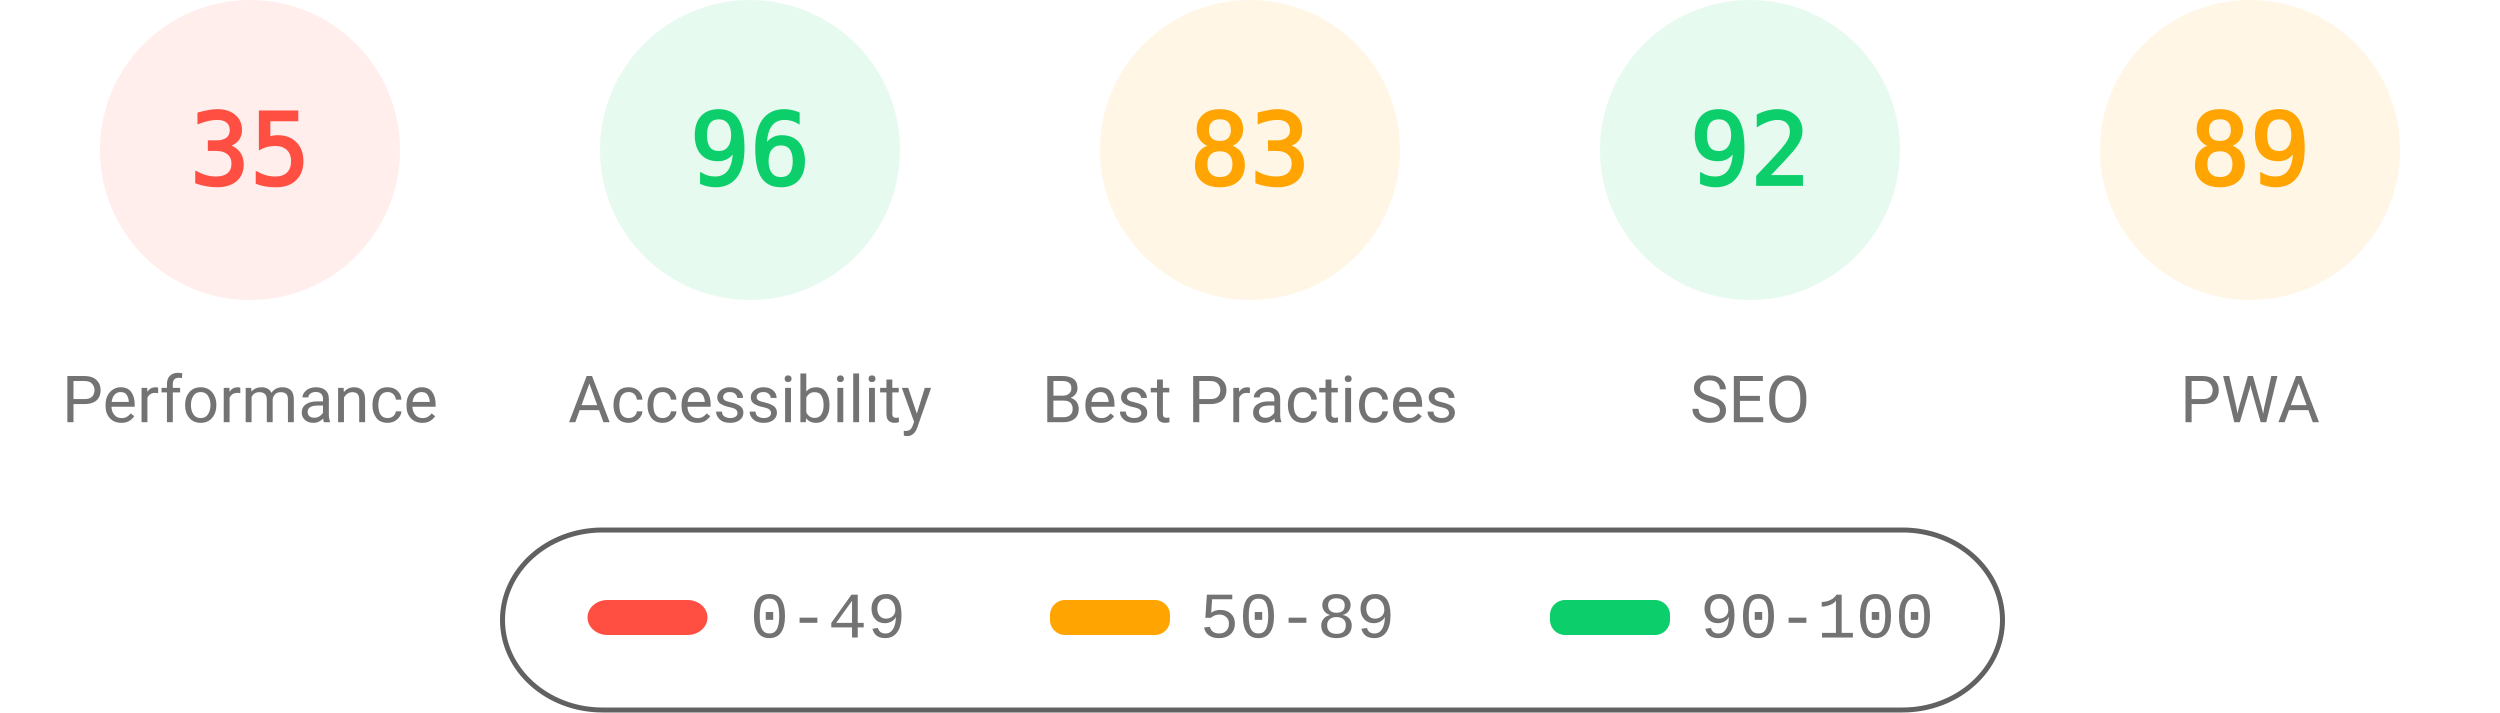
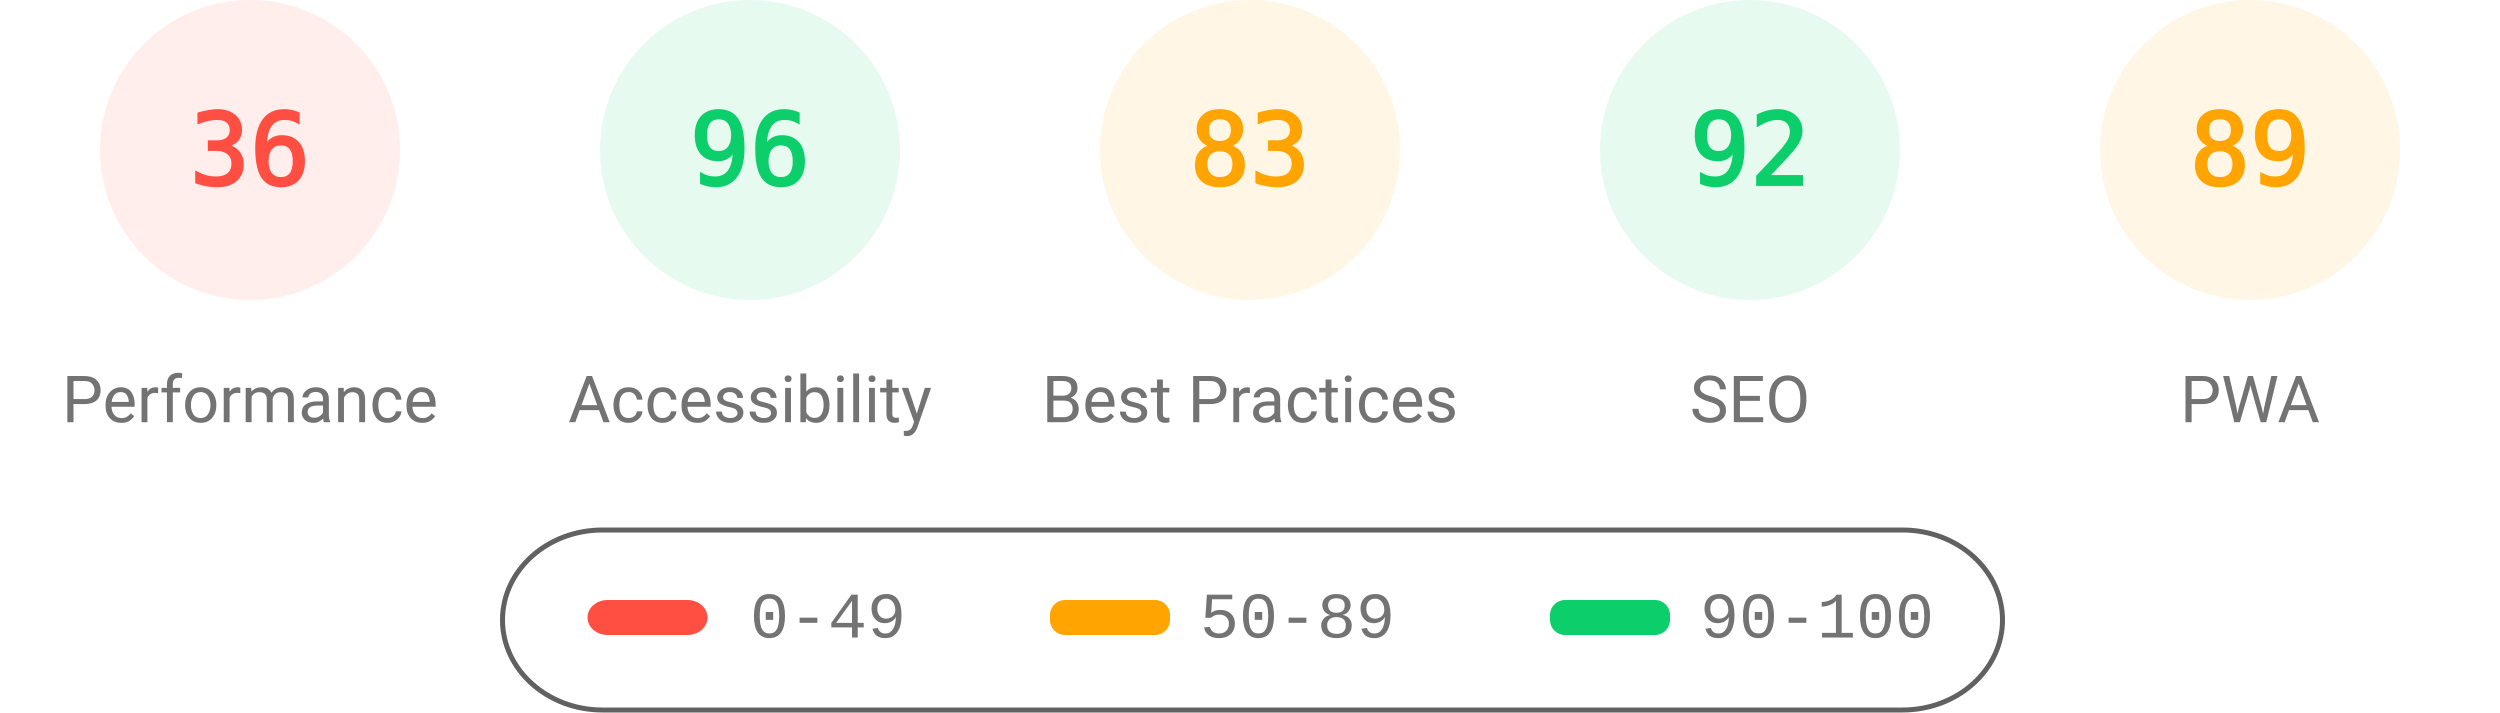
<svg xmlns="http://www.w3.org/2000/svg" fill="none" width="1000" height="285">
  <style>.gauge-base{opacity:.1}.gauge-arc{fill:none;animation-delay:250ms;stroke-linecap:round;transform:rotate(-90deg);transform-origin:100px 60px;animation:load-gauge 1s ease forwards}.guage-text{font-size:40px;font-family:monospace;text-align:center}.guage-red{color:#ff4e42;fill:#ff4e42;stroke:#ff4e42}.guage-orange{color:#ffa400;fill:#ffa400;stroke:#ffa400}.guage-green{color:#0cce6b;fill:#0cce6b;stroke:#0cce6b}.guage-undefined{color:#5c5c5c;fill:#5c5c5c;stroke:#5c5c5c}.guage-title{color:#737373;fill:#737373;stroke:none;font-size:26px;line-height:26px;font-family:Roboto,Halvetica,Arial,sans-serif}@keyframes load-gauge{from{stroke-dasharray:0 352.858}}</style>
  <svg class="guage-div guage-perf guage-red" viewBox="0 0 200 200" width="200" height="200">
    <circle class="gauge-base" r="56" cx="100" cy="60" stroke-width="8" />
-     <circle class="gauge-arc guage-arc-1" r="56" cx="100" cy="60" stroke-width="8" style="stroke-dasharray:123.15,351.858" />
-     <text class="guage-text" x="100" y="60" alignment-baseline="central" dominant-baseline="central" text-anchor="middle">35</text>
+     <circle class="gauge-arc guage-arc-1" r="56" cx="100" cy="60" stroke-width="8" style="stroke-dasharray:126.669,351.858" />
+     <text class="guage-text" x="100" y="60" alignment-baseline="central" dominant-baseline="central" text-anchor="middle">36</text>
    <text class="guage-title" x="100" y="160" alignment-baseline="central" dominant-baseline="central" text-anchor="middle">Performance</text>
  </svg>
  <svg class="guage-div guage-acc guage-green" viewBox="0 0 200 200" width="200" height="200" x="200">
    <circle class="gauge-base" r="56" cx="100" cy="60" stroke-width="8" />
    <circle class="gauge-arc guage-arc-2" r="56" cx="100" cy="60" stroke-width="8" style="stroke-dasharray:337.784,351.858" />
    <text class="guage-text" x="100" y="60" alignment-baseline="central" dominant-baseline="central" text-anchor="middle">96</text>
    <text class="guage-title" x="100" y="160" alignment-baseline="central" dominant-baseline="central" text-anchor="middle">Accessibility</text>
  </svg>
  <svg class="guage-div guage-best guage-orange" viewBox="0 0 200 200" width="200" height="200" x="400">
    <circle class="gauge-base" r="56" cx="100" cy="60" stroke-width="8" />
    <circle class="gauge-arc guage-arc-3" r="56" cx="100" cy="60" stroke-width="8" style="stroke-dasharray:292.042,351.858" />
    <text class="guage-text" x="100" y="60" alignment-baseline="central" dominant-baseline="central" text-anchor="middle">83</text>
    <text class="guage-title" x="100" y="160" alignment-baseline="central" dominant-baseline="central" text-anchor="middle">Best Practices</text>
  </svg>
  <svg class="guage-div guage-seo guage-green" viewBox="0 0 200 200" width="200" height="200" x="600">
    <circle class="gauge-base" r="56" cx="100" cy="60" stroke-width="8" />
    <circle class="gauge-arc guage-arc-4" r="56" cx="100" cy="60" stroke-width="8" style="stroke-dasharray:323.709,351.858" />
    <text class="guage-text" x="100" y="60" alignment-baseline="central" dominant-baseline="central" text-anchor="middle">92</text>
    <text class="guage-title" x="100" y="160" alignment-baseline="central" dominant-baseline="central" text-anchor="middle">SEO</text>
  </svg>
  <svg class="guage-div guage-pwa guage-orange" viewBox="0 0 200 200" width="200" height="200" x="800">
    <circle class="gauge-base" r="56" cx="100" cy="60" stroke-width="8" />
    <circle class="gauge-arc guage-arc-4" r="56" cx="100" cy="60" stroke-width="8" style="stroke-dasharray:313.154,351.858" />
    <text class="guage-text" x="100" y="60" alignment-baseline="central" dominant-baseline="central" text-anchor="middle">89</text>
    <text class="guage-title" x="100" y="160" alignment-baseline="central" dominant-baseline="central" text-anchor="middle">PWA</text>
  </svg>
  <svg width="604" height="76" x="200" y="210">
    <path fill="none" id="canvas_background" d="M-1-1h604v80H-1z" />
    <rect fill-opacity="0" stroke="#616161" stroke-width="2" rx="40" id="svg_2" height="72" width="600" y="2" x="1" fill="#000" />
    <rect stroke="#000" rx="8" id="svg_3" height="14" width="48" y="30" x="35" stroke-opacity="null" stroke-width="0" fill="#ff4e42" />
    <rect stroke="#000" rx="6" id="svg_4" height="14" width="48" y="30" x="220" stroke-opacity="null" stroke-width="0" fill="#ffa400" />
    <rect stroke="#000" rx="6" id="svg_5" height="14" width="48" y="30" x="420" stroke-opacity="null" stroke-width="0" fill="#0cce6b" />
    <text xml:space="preserve" text-anchor="start" font-family="'Courier New', Courier, monospace" font-size="26" id="svg_6" y="45" x="100" stroke-opacity="null" stroke-width="0" stroke="#000" fill="#737373">0-49</text>
    <text xml:space="preserve" text-anchor="start" font-family="'Courier New', Courier, monospace" font-size="26" id="svg_7" y="45" x="280" stroke-opacity="null" stroke-width="0" stroke="#000" fill="#737373">50-89</text>
    <text xml:space="preserve" text-anchor="start" font-family="'Courier New', Courier, monospace" font-size="26" id="svg_8" y="45" x="480" stroke-opacity="null" stroke-width="0" stroke="#000" fill="#737373">90-100</text>
  </svg>
</svg>
